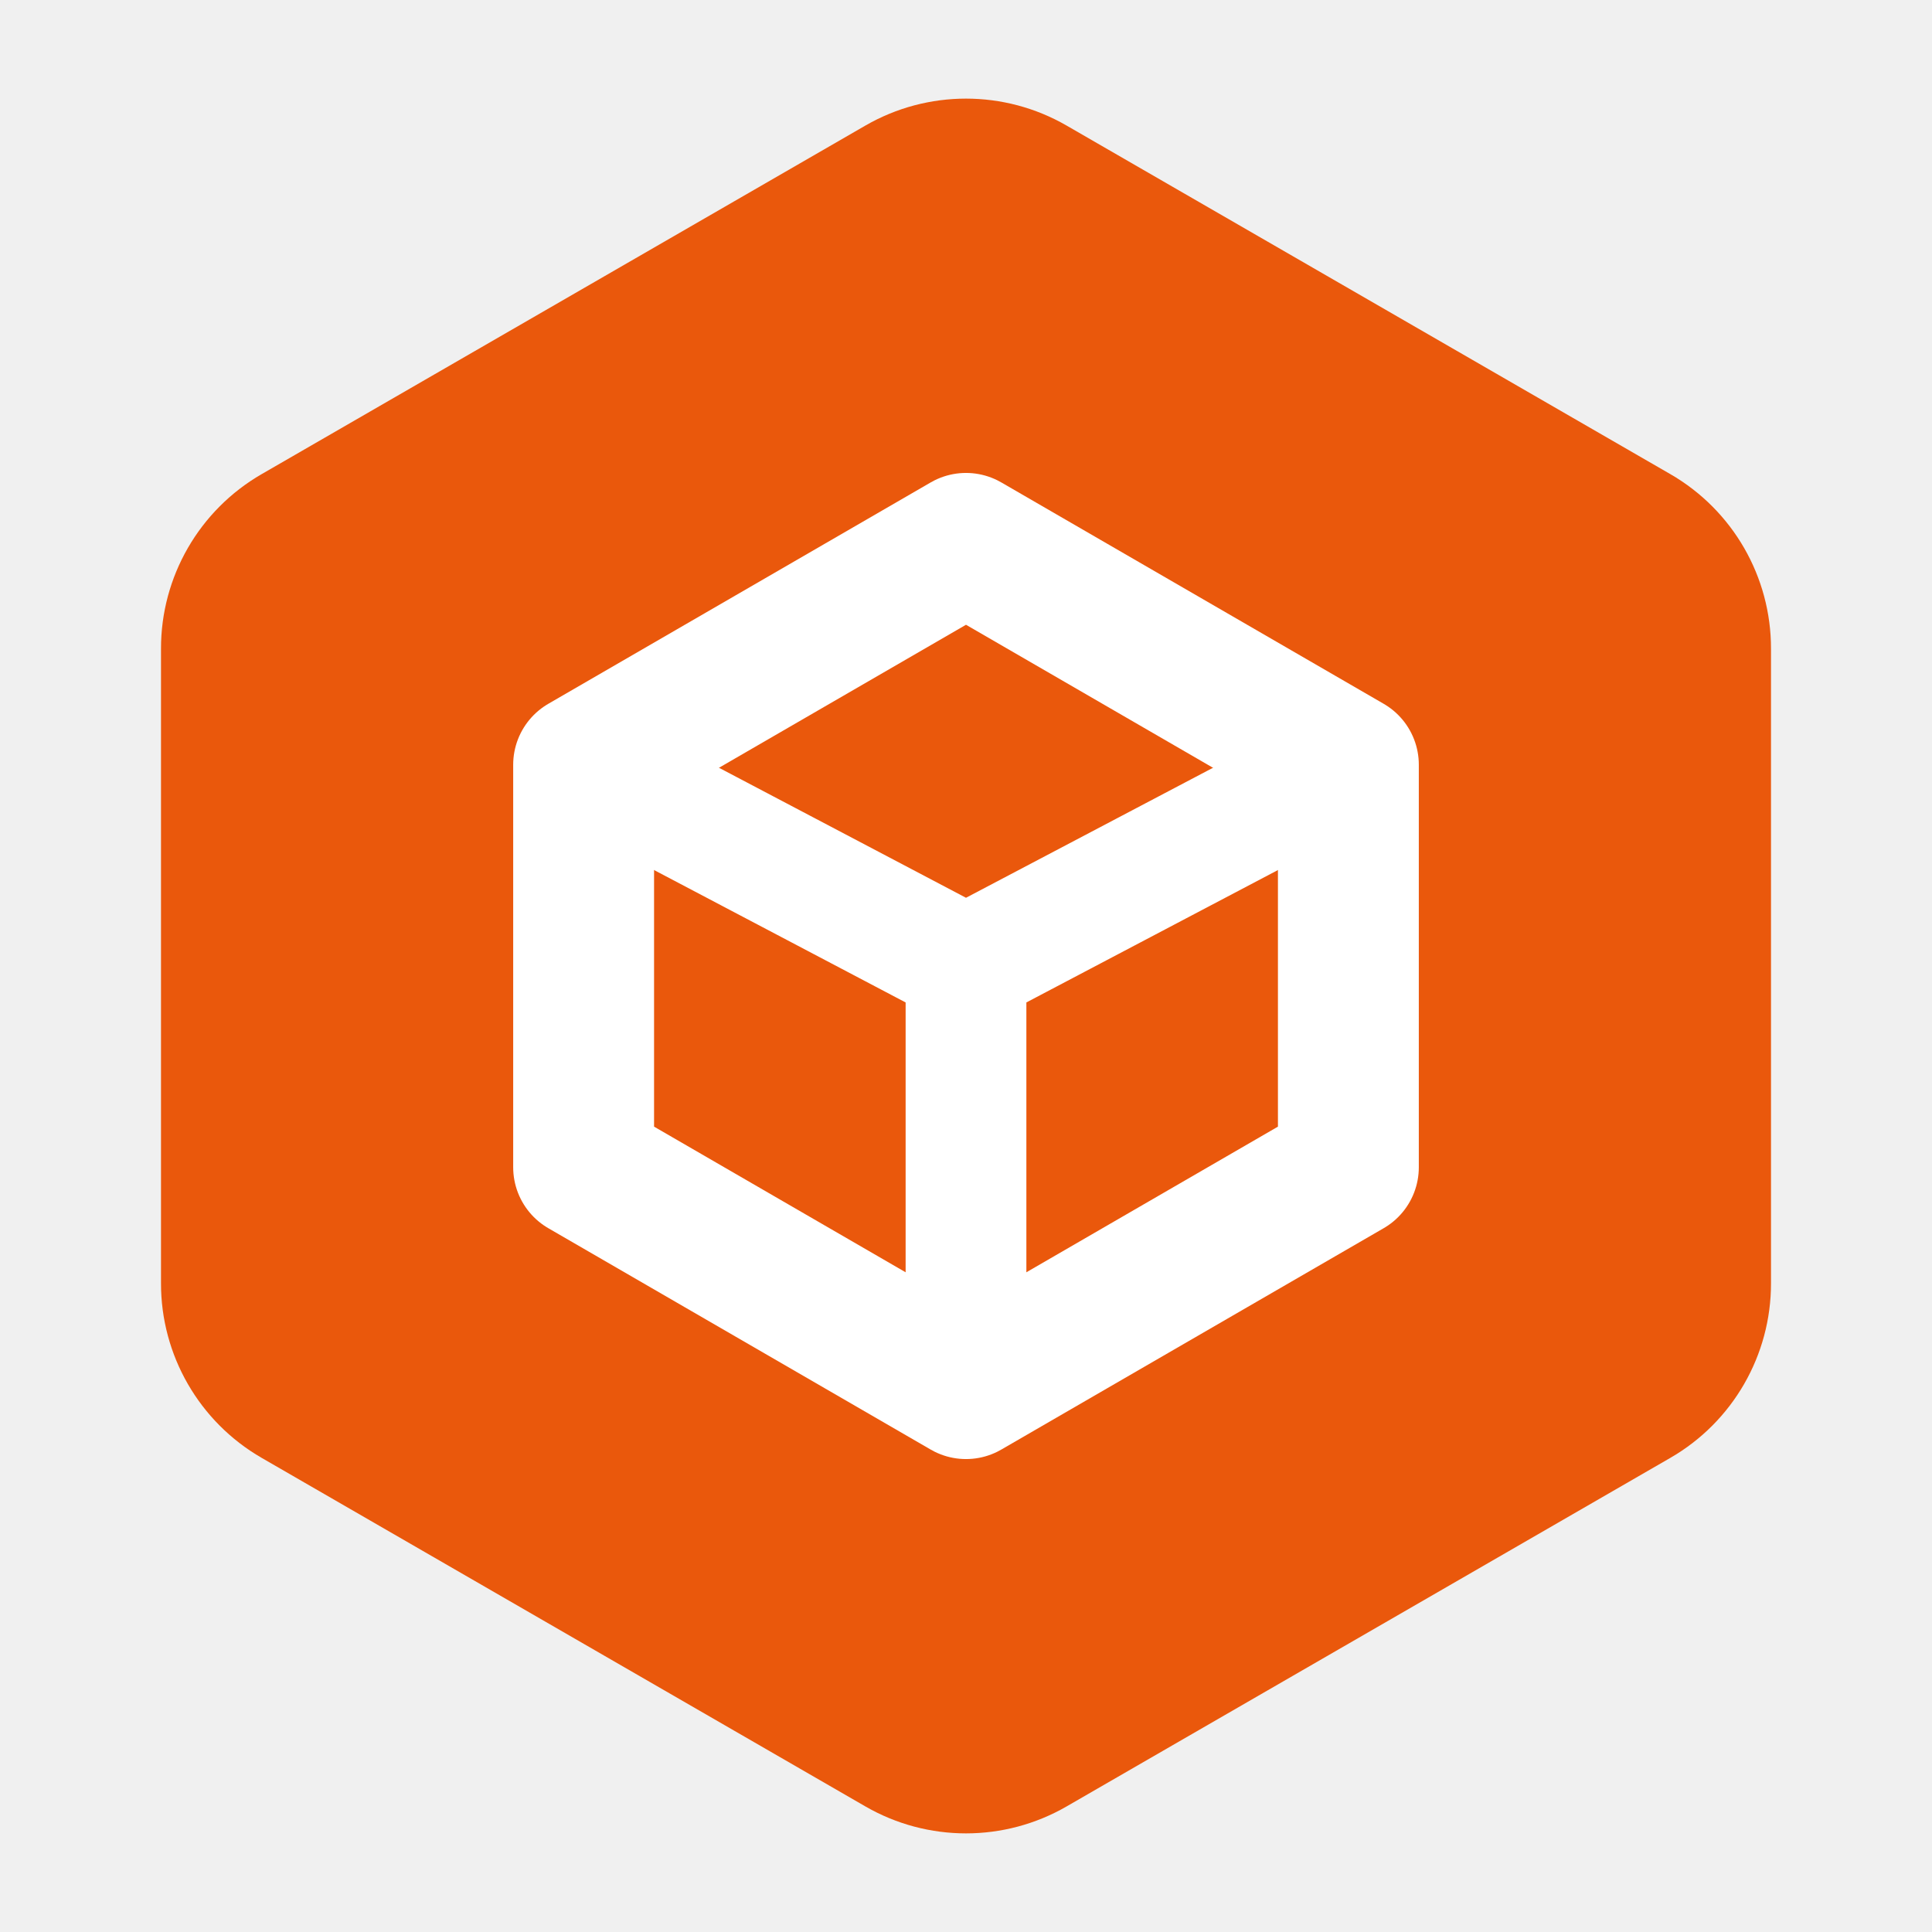
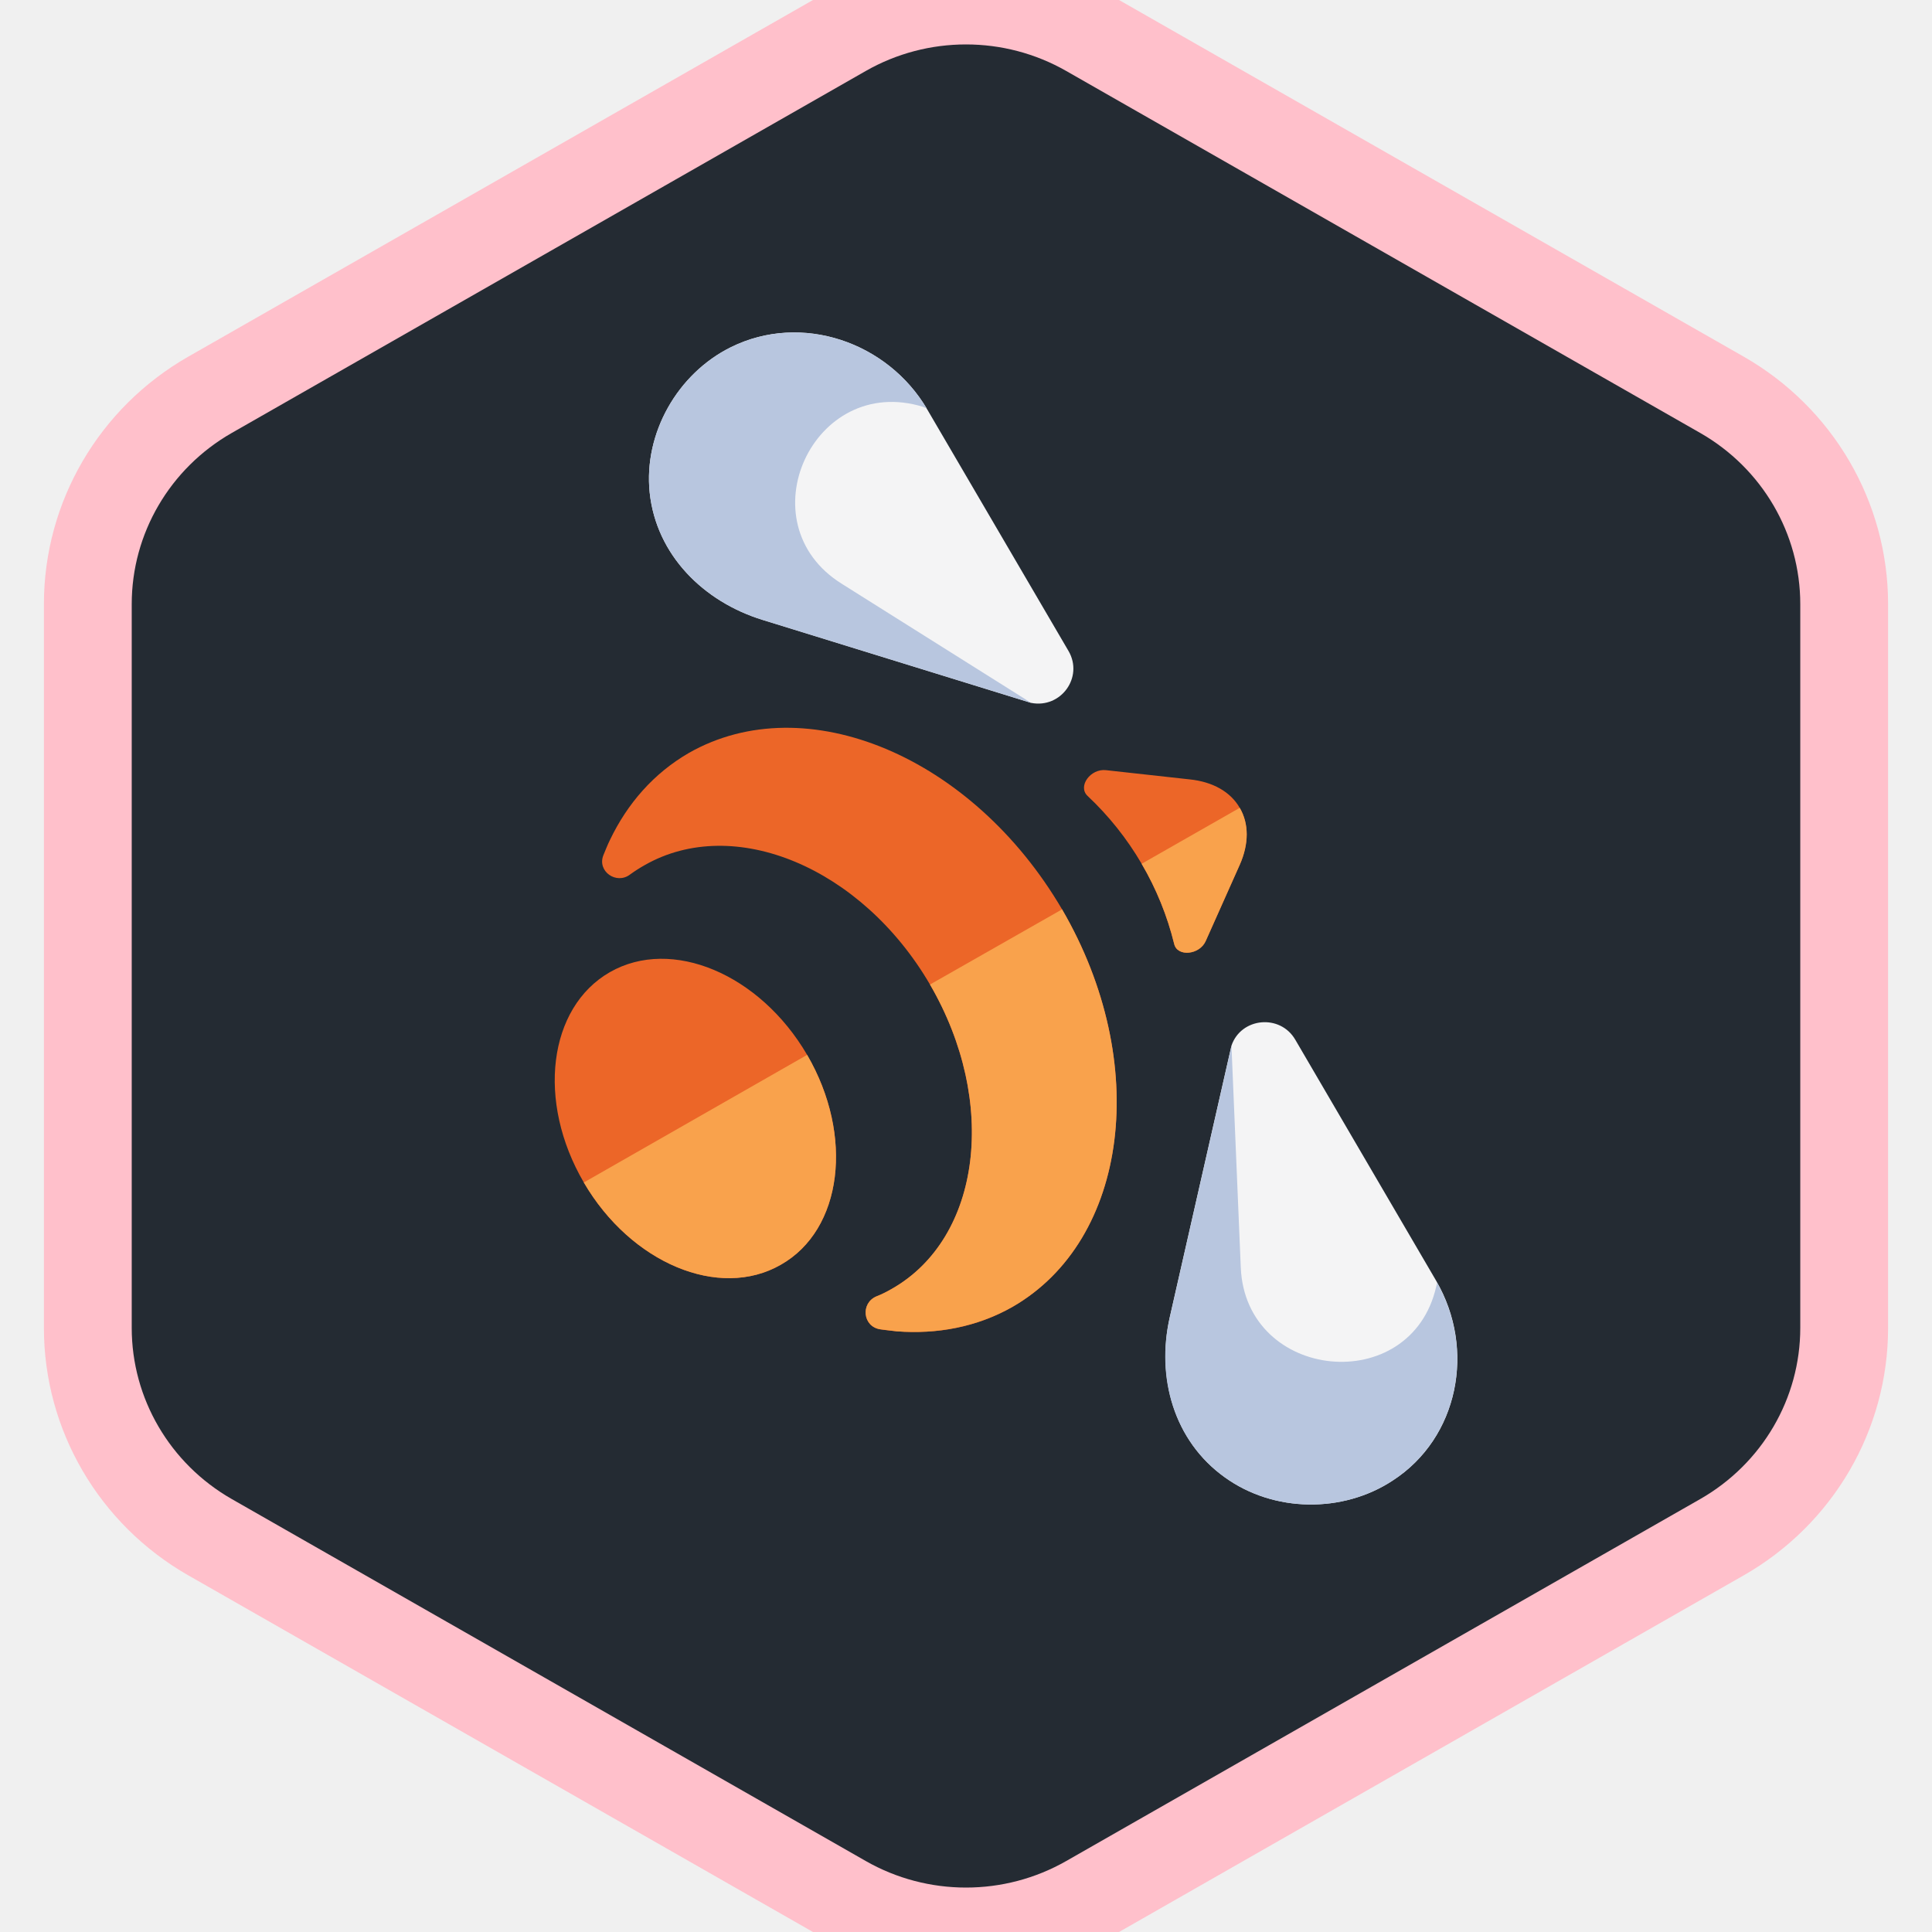
- <svg xmlns="http://www.w3.org/2000/svg" width="15" height="15" viewBox="0 0 24 24" fill="none">
-   <path d="M10.75 1.56a2.5 2.5 0 0 1 2.5 0l7.5 4.33a2.5 2.5 0 0 1 1.25 2.17v7.88a2.5 2.5 0 0 1-1.25 2.17l-7.5 4.33a2.5 2.5 0 0 1-2.5 0l-7.5-4.33A2.5 2.5 0 0 1 2 15.94V8.06a2.5 2.5 0 0 1 1.25-2.17l7.5-4.33Z" fill="#ea580c" />
-   <path d="M12 6.75 16.75 9.5v5L12 17.25 7.25 14.5v-5L12 6.75Z" stroke="#fff" stroke-width="1.75" stroke-linejoin="round" />
-   <path d="M12 12v5.25M12 12l4.75-2.5M12 12 7.25 9.5" stroke="#fff" stroke-width="1.5" stroke-linecap="round" stroke-linejoin="round" />
+ <svg xmlns="http://www.w3.org/2000/svg" width="17px" height="17px" viewBox="0 0 20 22" version="1.1">
+   <g id="surface1">
+     <path style=" stroke:pink; stroke-width:1;fill-rule:nonzero;fill:rgb(14.118%,16.863%,20%);fill-opacity:1;" d="M 18.609 4.496 L 11.391 0.375 C 10.531 -0.117 9.469 -0.117 8.609 0.375 L 1.391 4.496 C 0.531 4.988 0 5.895 0 6.879 L 0 15.121 C 0 16.105 0.531 17.012 1.391 17.504 L 8.609 21.625 C 9.469 22.117 10.531 22.117 11.391 21.625 L 18.609 17.504 C 19.469 17.012 20 16.105 20 15.121 L 20 6.879 C 20 5.895 19.469 4.988 18.609 4.496 Z M 18.609 4.496 " />
+     <path style=" stroke:none;fill-rule:nonzero;fill:rgb(92.549%,40%,15.686%);fill-opacity:1;" d="M 12.371 10.75 C 12.406 10.898 12.66 10.875 12.73 10.715 L 13.117 9.848 C 13.223 9.609 13.223 9.379 13.117 9.199 C 13.012 9.016 12.809 8.902 12.547 8.875 L 11.594 8.77 C 11.418 8.75 11.27 8.953 11.383 9.062 C 11.871 9.52 12.211 10.105 12.371 10.75 Z M 12.371 10.75 " />
+     <path style=" stroke:none;fill-rule:nonzero;fill:rgb(92.549%,40%,15.686%);fill-opacity:1;" d="M 11.094 10.355 C 10.074 8.613 8.176 7.816 6.844 8.574 C 6.445 8.805 6.145 9.148 5.945 9.566 C 5.918 9.621 5.895 9.68 5.871 9.738 C 5.797 9.922 6.02 10.078 6.176 9.957 C 6.23 9.918 6.285 9.883 6.34 9.852 C 7.359 9.27 8.812 9.879 9.59 11.211 C 10.367 12.547 10.176 14.098 9.156 14.676 C 9.102 14.707 9.043 14.738 8.98 14.762 C 8.797 14.84 8.824 15.109 9.023 15.137 C 9.086 15.148 9.148 15.152 9.211 15.16 C 9.672 15.195 10.125 15.113 10.527 14.883 C 11.855 14.121 12.109 12.098 11.094 10.355 Z M 11.094 10.355 " />
+     <path style=" stroke:none;fill-rule:nonzero;fill:rgb(92.549%,40%,15.686%);fill-opacity:1;" d="M 8.191 12.012 C 7.652 11.09 6.648 10.668 5.945 11.07 C 5.242 11.473 5.109 12.543 5.648 13.465 C 6.184 14.383 7.188 14.805 7.891 14.402 C 8.594 14.004 8.727 12.934 8.191 12.012 Z M 8.191 12.012 " />
+     <path style=" stroke:none;fill-rule:nonzero;fill:rgb(95.686%,95.686%,96.078%);fill-opacity:1;" d="M 15.355 14.586 L 13.75 11.84 C 13.578 11.543 13.133 11.586 13.023 11.906 L 12.32 15 C 12.168 15.68 12.363 16.406 12.949 16.824 C 13.504 17.223 14.289 17.234 14.859 16.859 C 15.613 16.371 15.805 15.359 15.355 14.586 Z M 15.355 14.586 " />
+     <path style=" stroke:none;fill-rule:nonzero;fill:rgb(95.686%,95.686%,96.078%);fill-opacity:1;" d="M 9.562 4.668 L 11.168 7.414 C 11.34 7.711 11.082 8.07 10.742 8.004 L 7.684 7.059 C 7.012 6.852 6.473 6.32 6.398 5.609 C 6.328 4.934 6.715 4.254 7.324 3.953 C 8.129 3.555 9.113 3.895 9.562 4.668 Z M 9.562 4.668 " />
+     <path style=" stroke:none;fill-rule:nonzero;fill:rgb(72.157%,77.647%,87.451%);fill-opacity:1;" d="M 12.949 16.824 C 13.504 17.223 14.289 17.234 14.859 16.859 C 15.605 16.375 15.801 15.375 15.363 14.605 C 15.363 14.621 15.359 14.633 15.355 14.648 C 15.07 15.914 13.184 15.73 13.129 14.434 L 13.023 11.91 C 13.023 11.91 12.32 15.004 12.32 15.004 C 12.164 15.68 12.363 16.406 12.949 16.824 Z M 12.949 16.824 " />
+     <path style=" stroke:none;fill-rule:nonzero;fill:rgb(72.157%,77.647%,87.451%);fill-opacity:1;" d="M 6.398 5.609 C 6.328 4.934 6.715 4.254 7.324 3.953 C 8.125 3.559 9.098 3.891 9.551 4.648 C 9.539 4.645 9.523 4.641 9.512 4.633 C 8.258 4.246 7.477 5.957 8.586 6.648 L 10.742 8.004 L 7.684 7.059 C 7.012 6.852 6.473 6.32 6.398 5.609 Z M 6.398 5.609 " />
+     <path style=" stroke:none;fill-rule:nonzero;fill:rgb(97.647%,63.529%,29.804%);fill-opacity:1;" d="M 12.73 10.715 L 13.117 9.848 C 13.223 9.609 13.223 9.379 13.117 9.199 L 12 9.836 C 12.168 10.121 12.293 10.43 12.371 10.75 C 12.406 10.898 12.66 10.875 12.73 10.715 Z M 12.73 10.715 " />
+     <path style=" stroke:none;fill-rule:nonzero;fill:rgb(97.647%,63.529%,29.804%);fill-opacity:1;" d="M 8.191 12.012 L 5.648 13.465 C 6.184 14.383 7.188 14.805 7.891 14.402 C 8.594 14.004 8.727 12.934 8.191 12.012 Z M 8.191 12.012 " />
+     <path style=" stroke:none;fill-rule:nonzero;fill:rgb(97.647%,63.529%,29.804%);fill-opacity:1;" d="M 11.094 10.355 L 9.59 11.211 C 10.367 12.543 10.176 14.094 9.156 14.676 C 9.102 14.707 9.043 14.738 8.98 14.762 C 8.797 14.84 8.824 15.105 9.023 15.137 C 9.086 15.145 9.148 15.152 9.211 15.16 C 9.672 15.195 10.125 15.109 10.527 14.883 C 11.855 14.121 12.109 12.098 11.094 10.355 Z M 11.094 10.355 " />
+   </g>
</svg>
